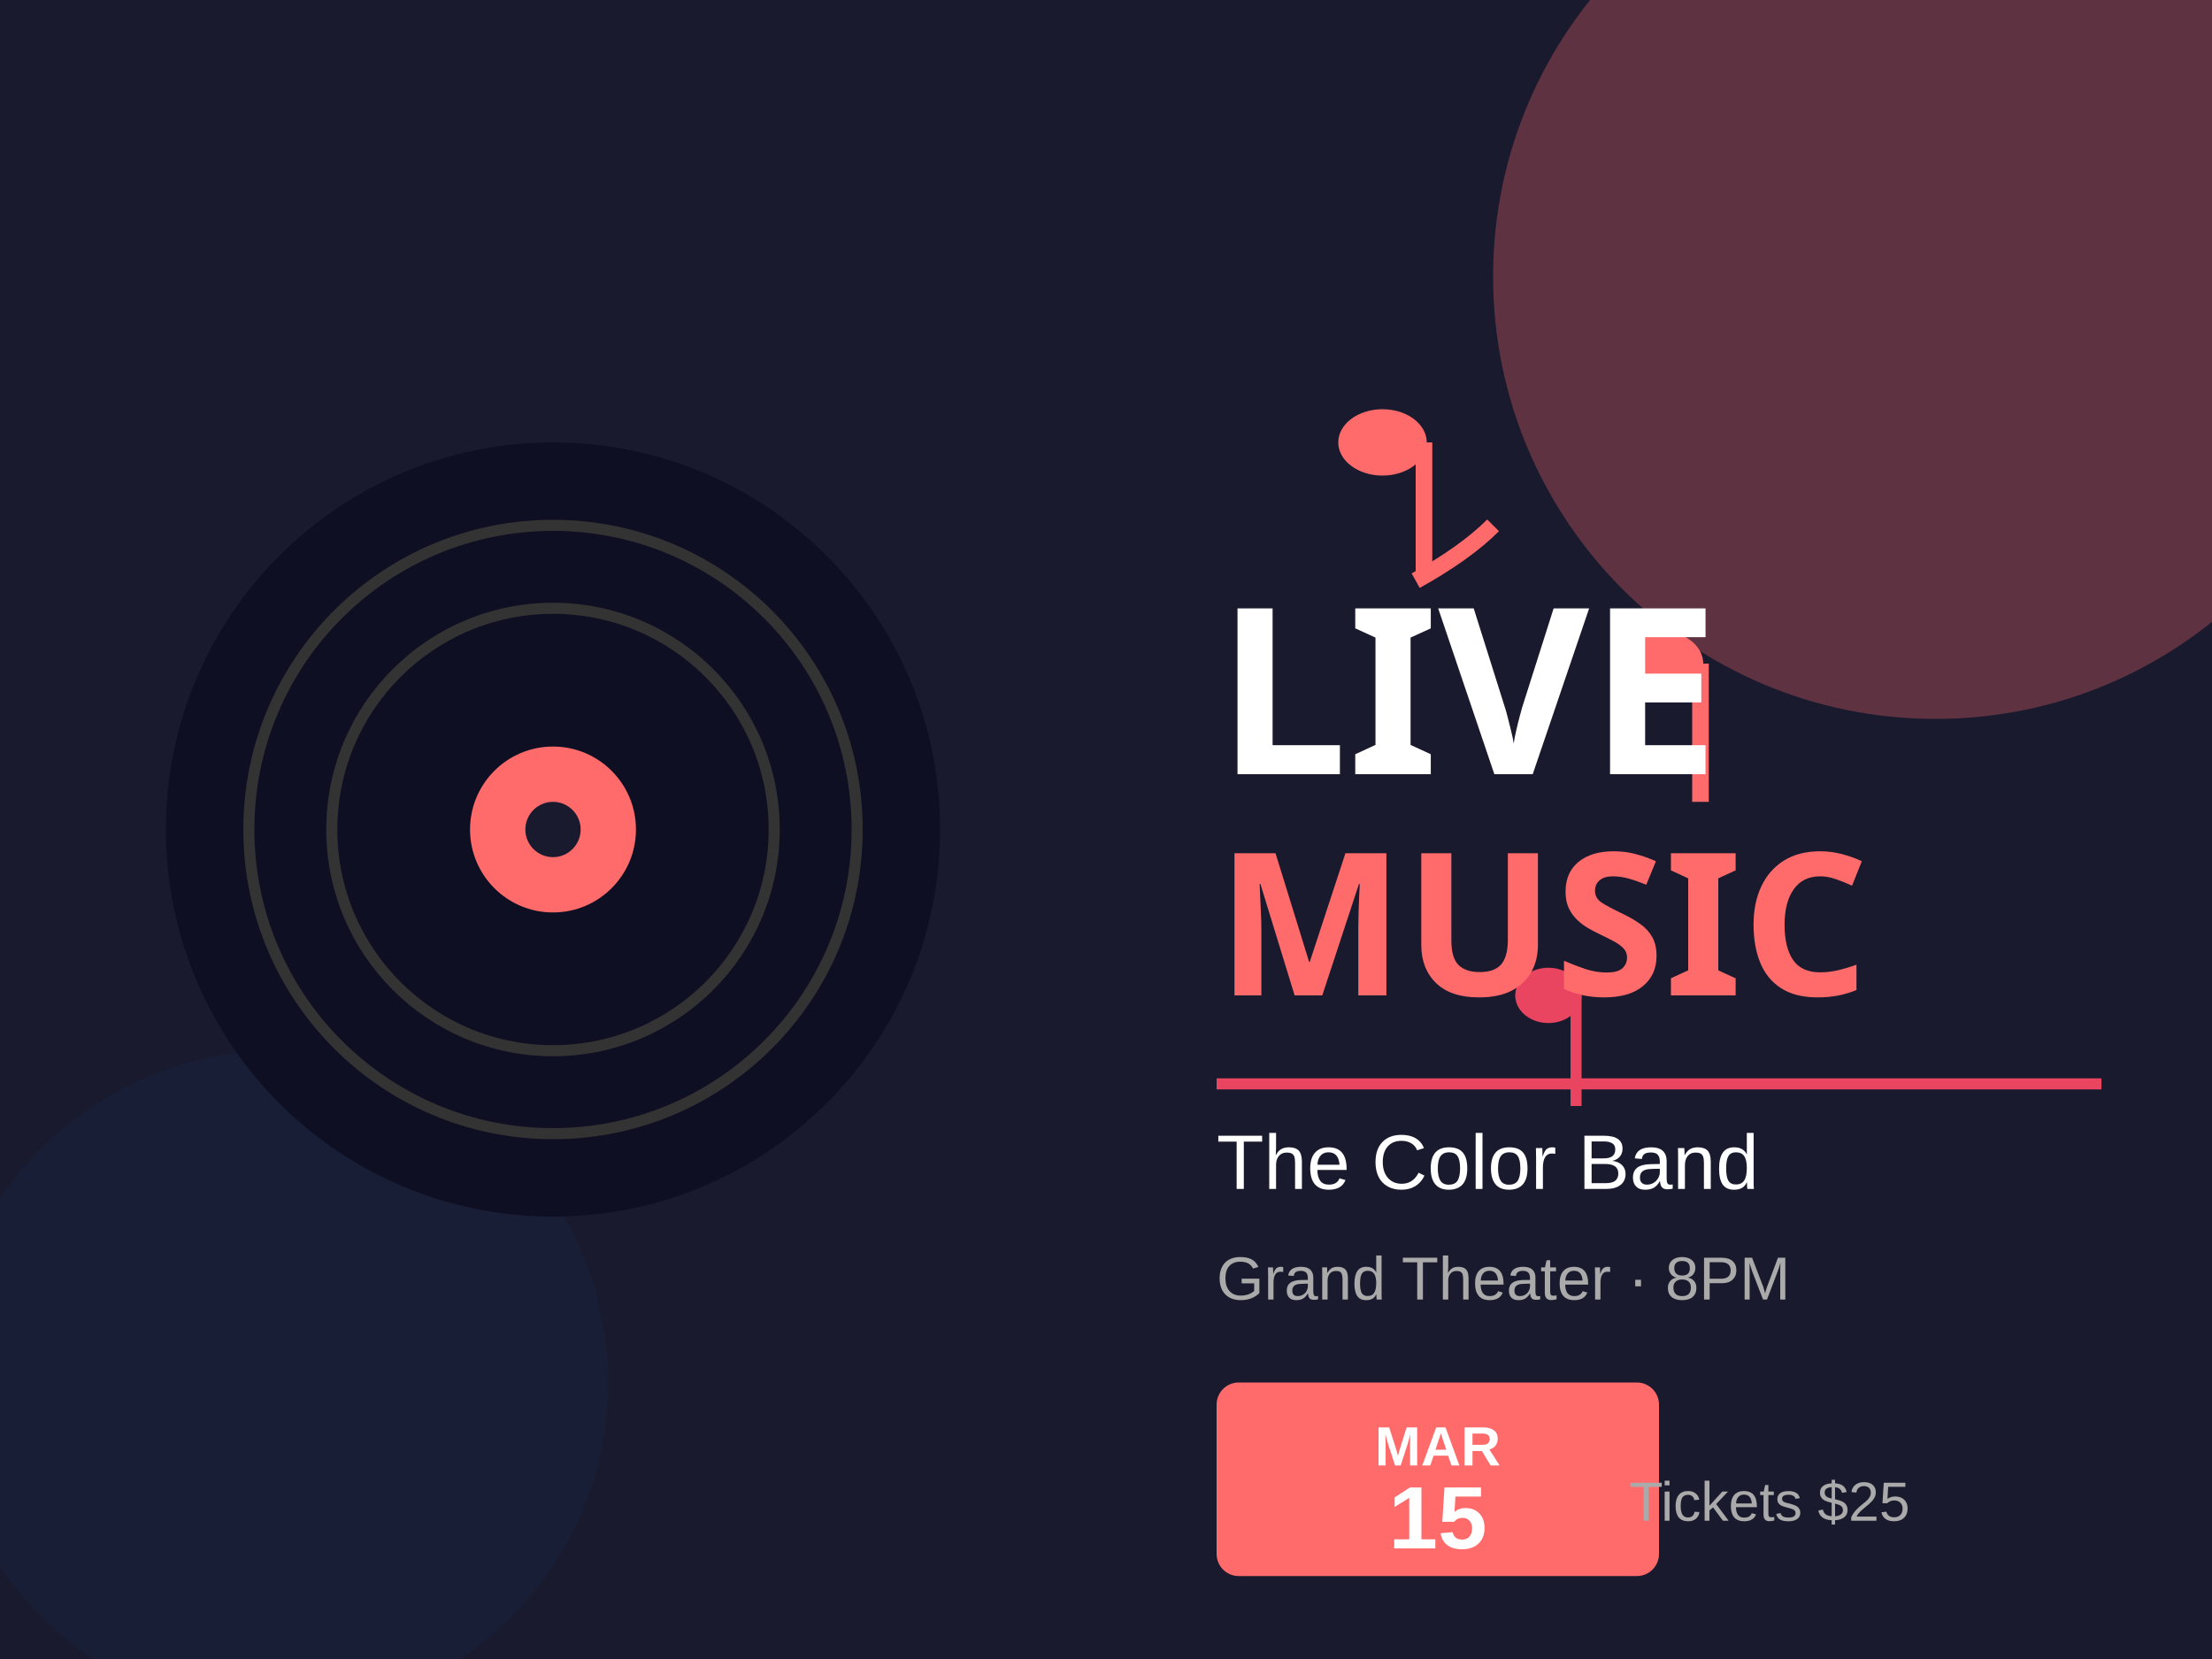
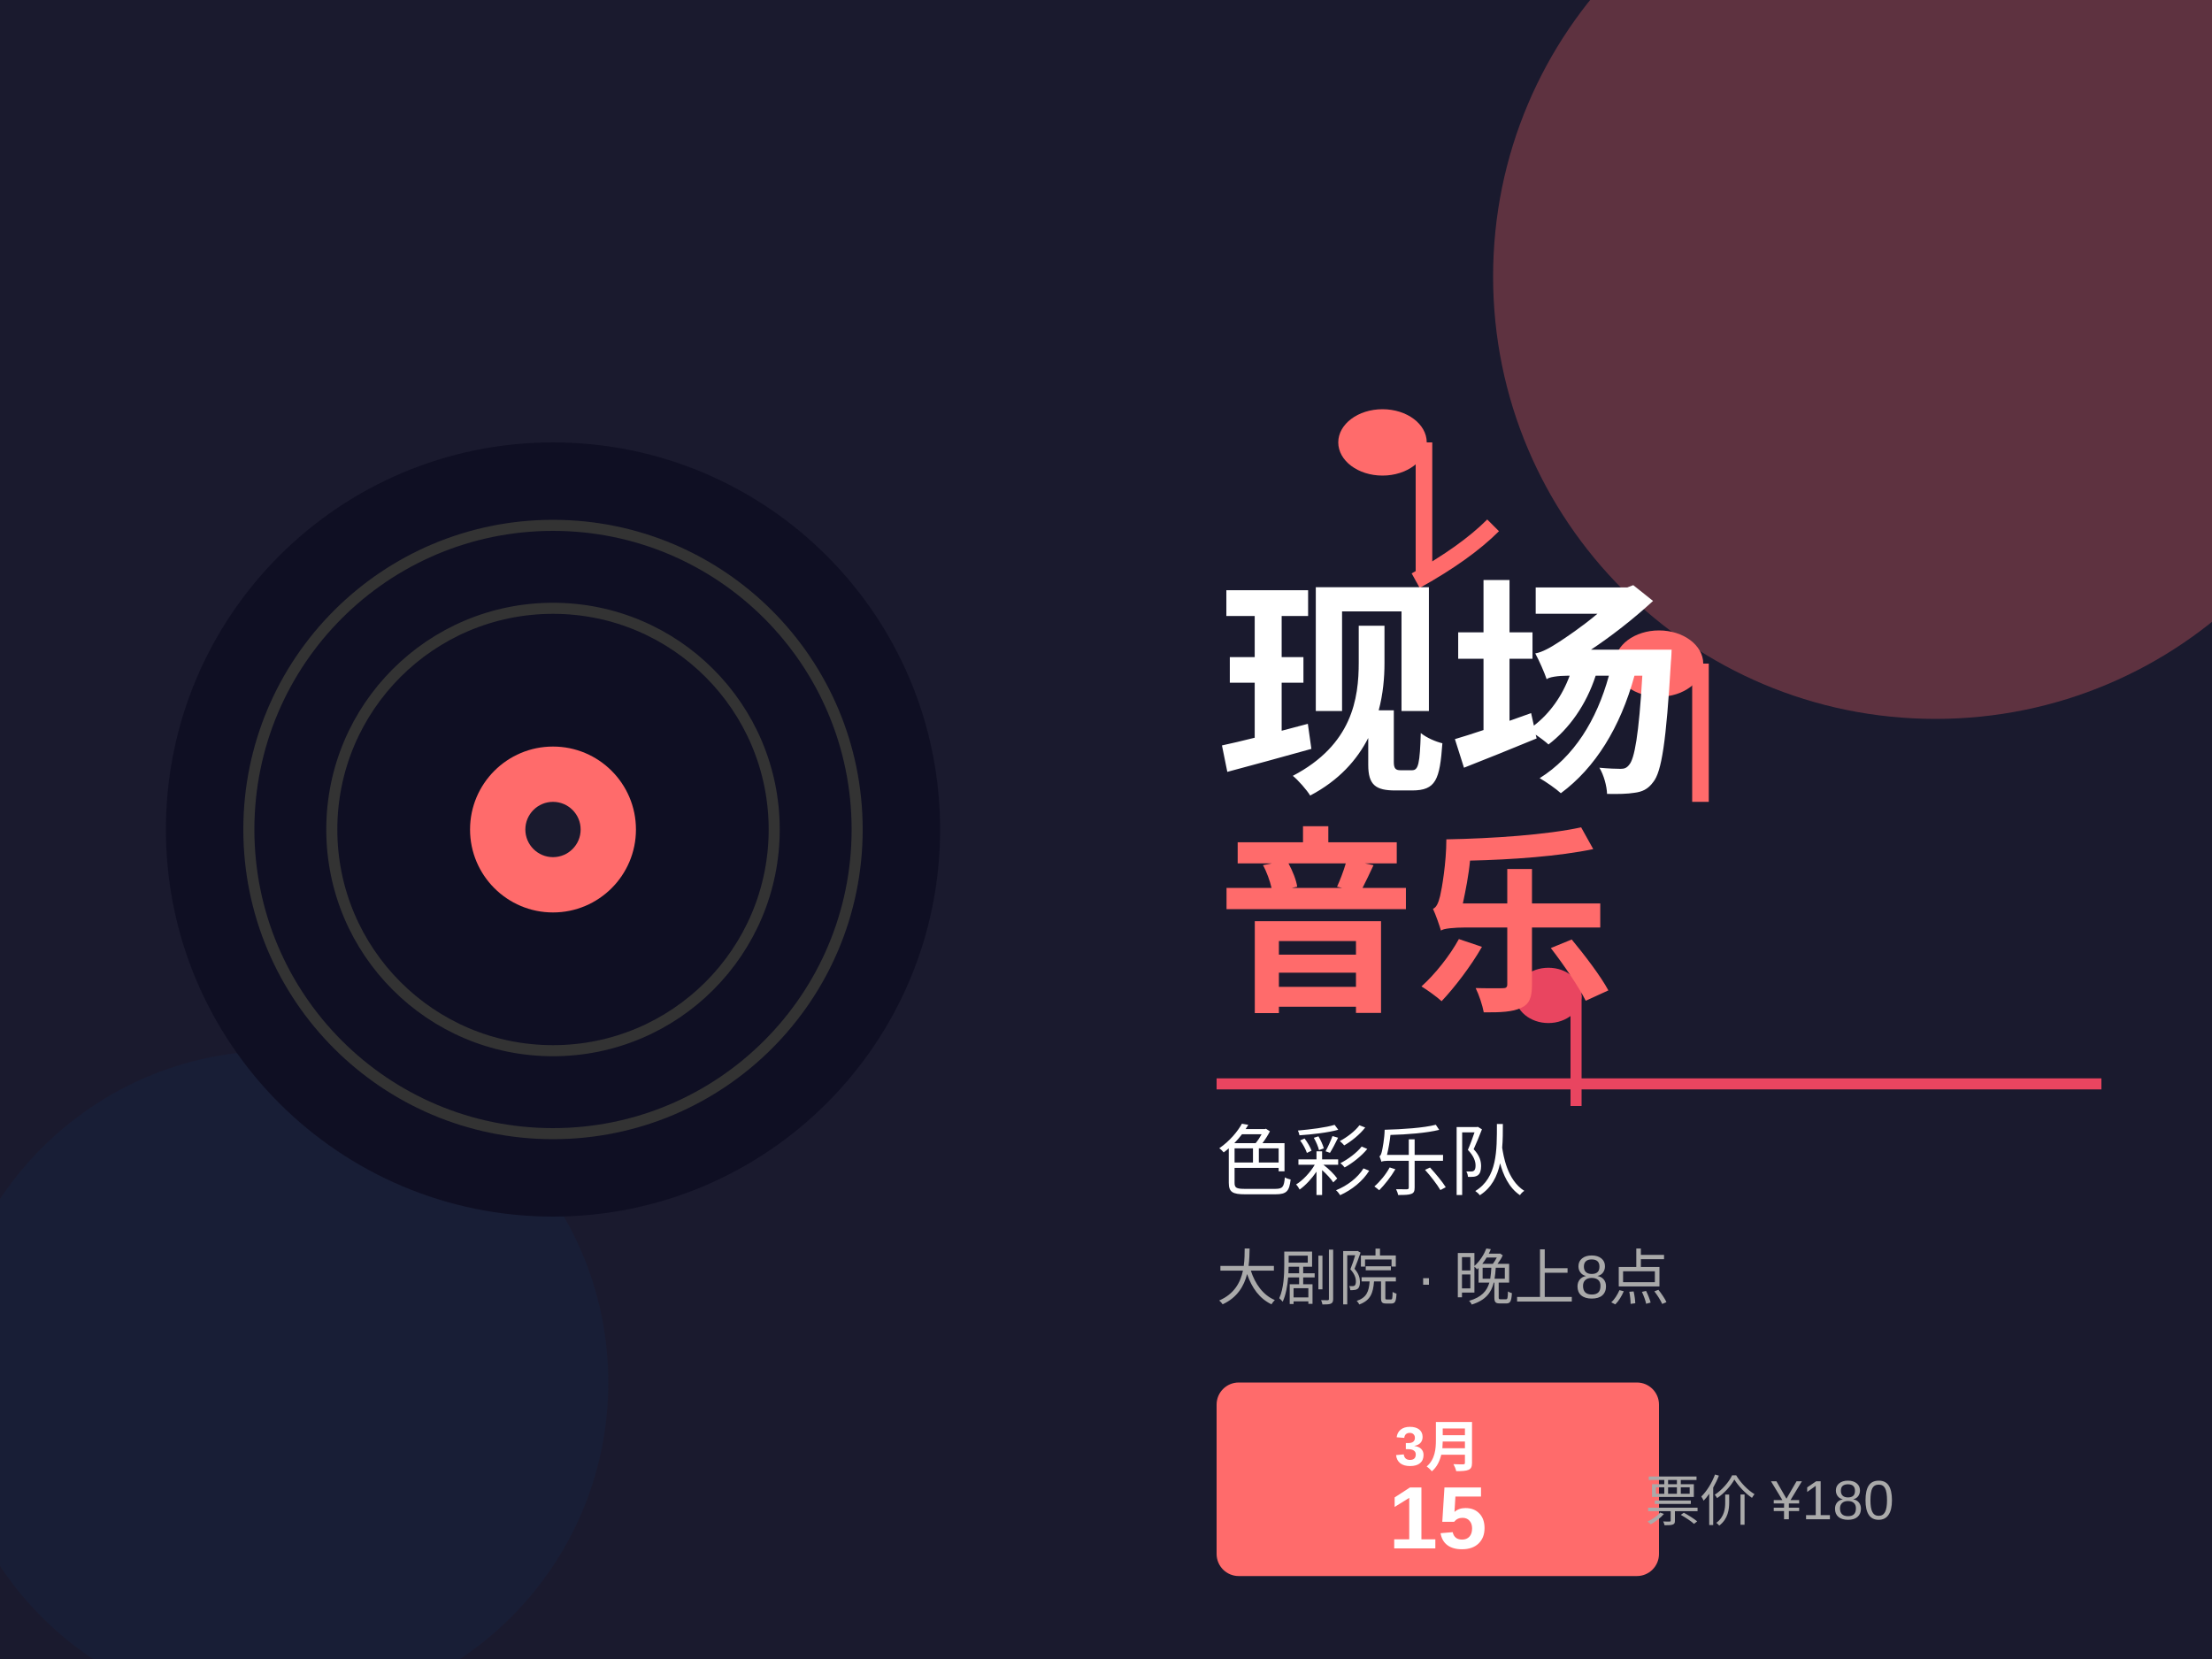
<svg xmlns="http://www.w3.org/2000/svg" viewBox="0 0 400 300">
  <rect id="background" class="background" width="400" height="300" fill="#1a1a2e" />
  <circle id="deco-circle-1" class="accent" cx="350" cy="50" r="80" fill="#ff6b6b" opacity="0.3" />
  <circle id="deco-circle-2" class="primary" cx="50" cy="250" r="60" fill="#16213e" opacity="0.5" />
  <circle id="vinyl" class="primary" cx="100" cy="150" r="70" fill="#0f0f23" />
  <circle id="vinyl-ring-1" class="secondary" cx="100" cy="150" r="55" fill="none" stroke="#333333" stroke-width="2" />
  <circle id="vinyl-ring-2" class="secondary" cx="100" cy="150" r="40" fill="none" stroke="#333333" stroke-width="2" />
  <circle id="vinyl-center" class="accent" cx="100" cy="150" r="15" fill="#ff6b6b" />
  <circle id="vinyl-hole" cx="100" cy="150" r="5" fill="#1a1a2e" />
  <g id="note-1" class="accent">
    <ellipse cx="250" cy="80" rx="8" ry="6" fill="#ff6b6b" />
    <rect x="256" y="80" width="3" height="25" fill="#ff6b6b" />
    <path d="M256,105 Q265,100 270,95" stroke="#ff6b6b" stroke-width="3" fill="none" />
  </g>
  <g id="note-2" class="accent">
    <ellipse cx="300" cy="120" rx="8" ry="6" fill="#ff6b6b" />
    <rect x="306" y="120" width="3" height="25" fill="#ff6b6b" />
  </g>
  <g id="note-3" class="secondary">
    <ellipse cx="280" cy="180" rx="6" ry="5" fill="#e94560" />
    <rect x="284" y="180" width="2" height="20" fill="#e94560" />
  </g>
-   <text id="main-title" class="text" x="220" y="140" font-family="Impact, Arial Black, sans-serif" font-size="42" font-weight="bold" fill="#ffffff" data-fixed-color="black">LIVE</text>
-   <text id="sub-title" class="accent" x="220" y="180" font-family="Impact, Arial Black, sans-serif" font-size="36" font-weight="bold" fill="#ff6b6b" data-fixed-color="black">MUSIC</text>
+   <text id="main-title" class="text" x="220" y="140" font-family="Impact, Arial Black, sans-serif" font-size="42" font-weight="bold" fill="#ffffff" data-fixed-color="black">现场</text>
+   <text id="sub-title" class="accent" x="220" y="180" font-family="Impact, Arial Black, sans-serif" font-size="36" font-weight="bold" fill="#ff6b6b" data-fixed-color="black">音乐</text>
  <rect id="info-bar" class="secondary" x="220" y="195" width="160" height="2" fill="#e94560" />
-   <text id="artist-name" class="text" x="220" y="215" font-family="Arial, sans-serif" font-size="14" fill="#ffffff" data-fixed-color="black">The Color Band</text>
-   <text id="venue" class="secondary" x="220" y="235" font-family="Arial, sans-serif" font-size="11" fill="#aaaaaa" data-fixed-color="black">Grand Theater · 8PM</text>
+   <text id="artist-name" class="text" x="220" y="215" font-family="Arial, sans-serif" font-size="14" fill="#ffffff" data-fixed-color="black">色彩乐队</text>
+   <text id="venue" class="secondary" x="220" y="235" font-family="Arial, sans-serif" font-size="11" fill="#aaaaaa" data-fixed-color="black">大剧院 · 晚上8点</text>
  <rect id="date-box" class="accent" x="220" y="250" width="80" height="35" rx="4" fill="#ff6b6b" />
-   <text id="date-month" class="text" x="260" y="265" text-anchor="middle" font-family="Arial, sans-serif" font-size="10" font-weight="bold" fill="#ffffff" data-fixed-color="black">MAR</text>
+   <text id="date-month" class="text" x="260" y="265" text-anchor="middle" font-family="Arial, sans-serif" font-size="10" font-weight="bold" fill="#ffffff" data-fixed-color="black">3月</text>
  <text id="date-day" class="text" x="260" y="280" text-anchor="middle" font-family="Arial, sans-serif" font-size="16" font-weight="bold" fill="#ffffff" data-fixed-color="black">15</text>
-   <text id="ticket-info" class="text" x="320" y="275" text-anchor="middle" font-family="Arial, sans-serif" font-size="10" fill="#aaaaaa" data-fixed-color="black">Tickets $25</text>
+   <text id="ticket-info" class="text" x="320" y="275" text-anchor="middle" font-family="Arial, sans-serif" font-size="10" fill="#aaaaaa" data-fixed-color="black">票价 ¥180</text>
</svg>
